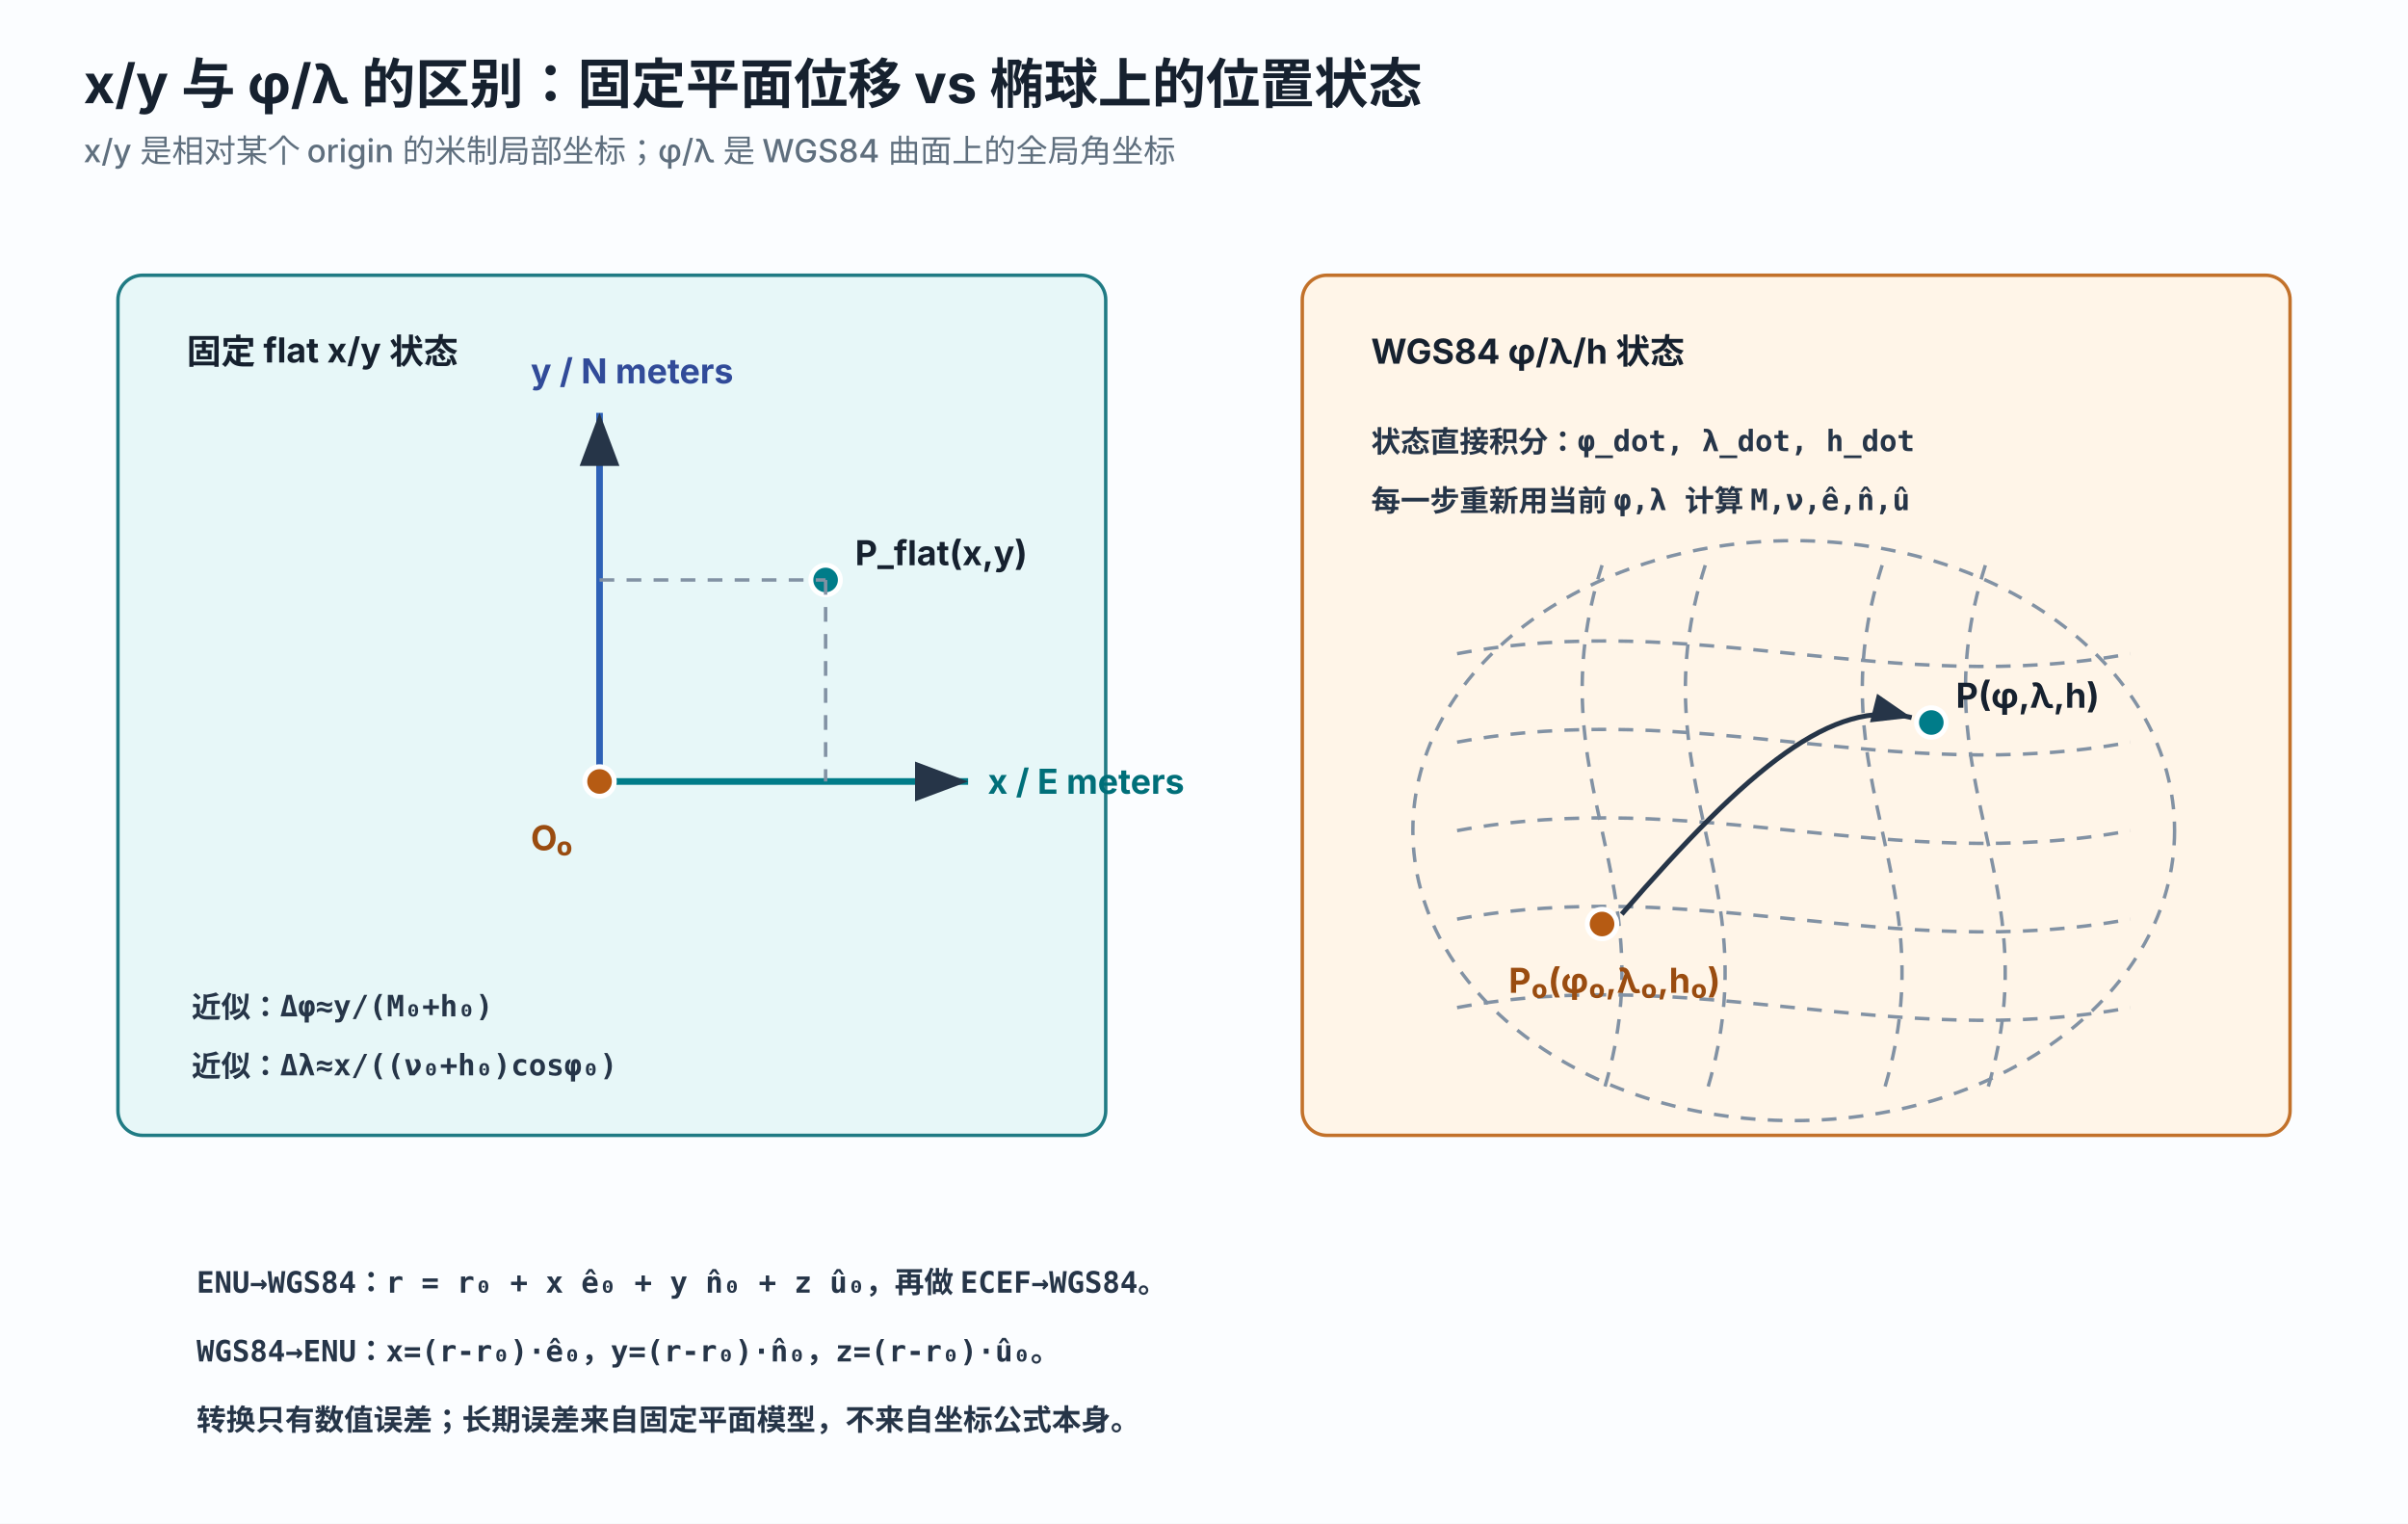
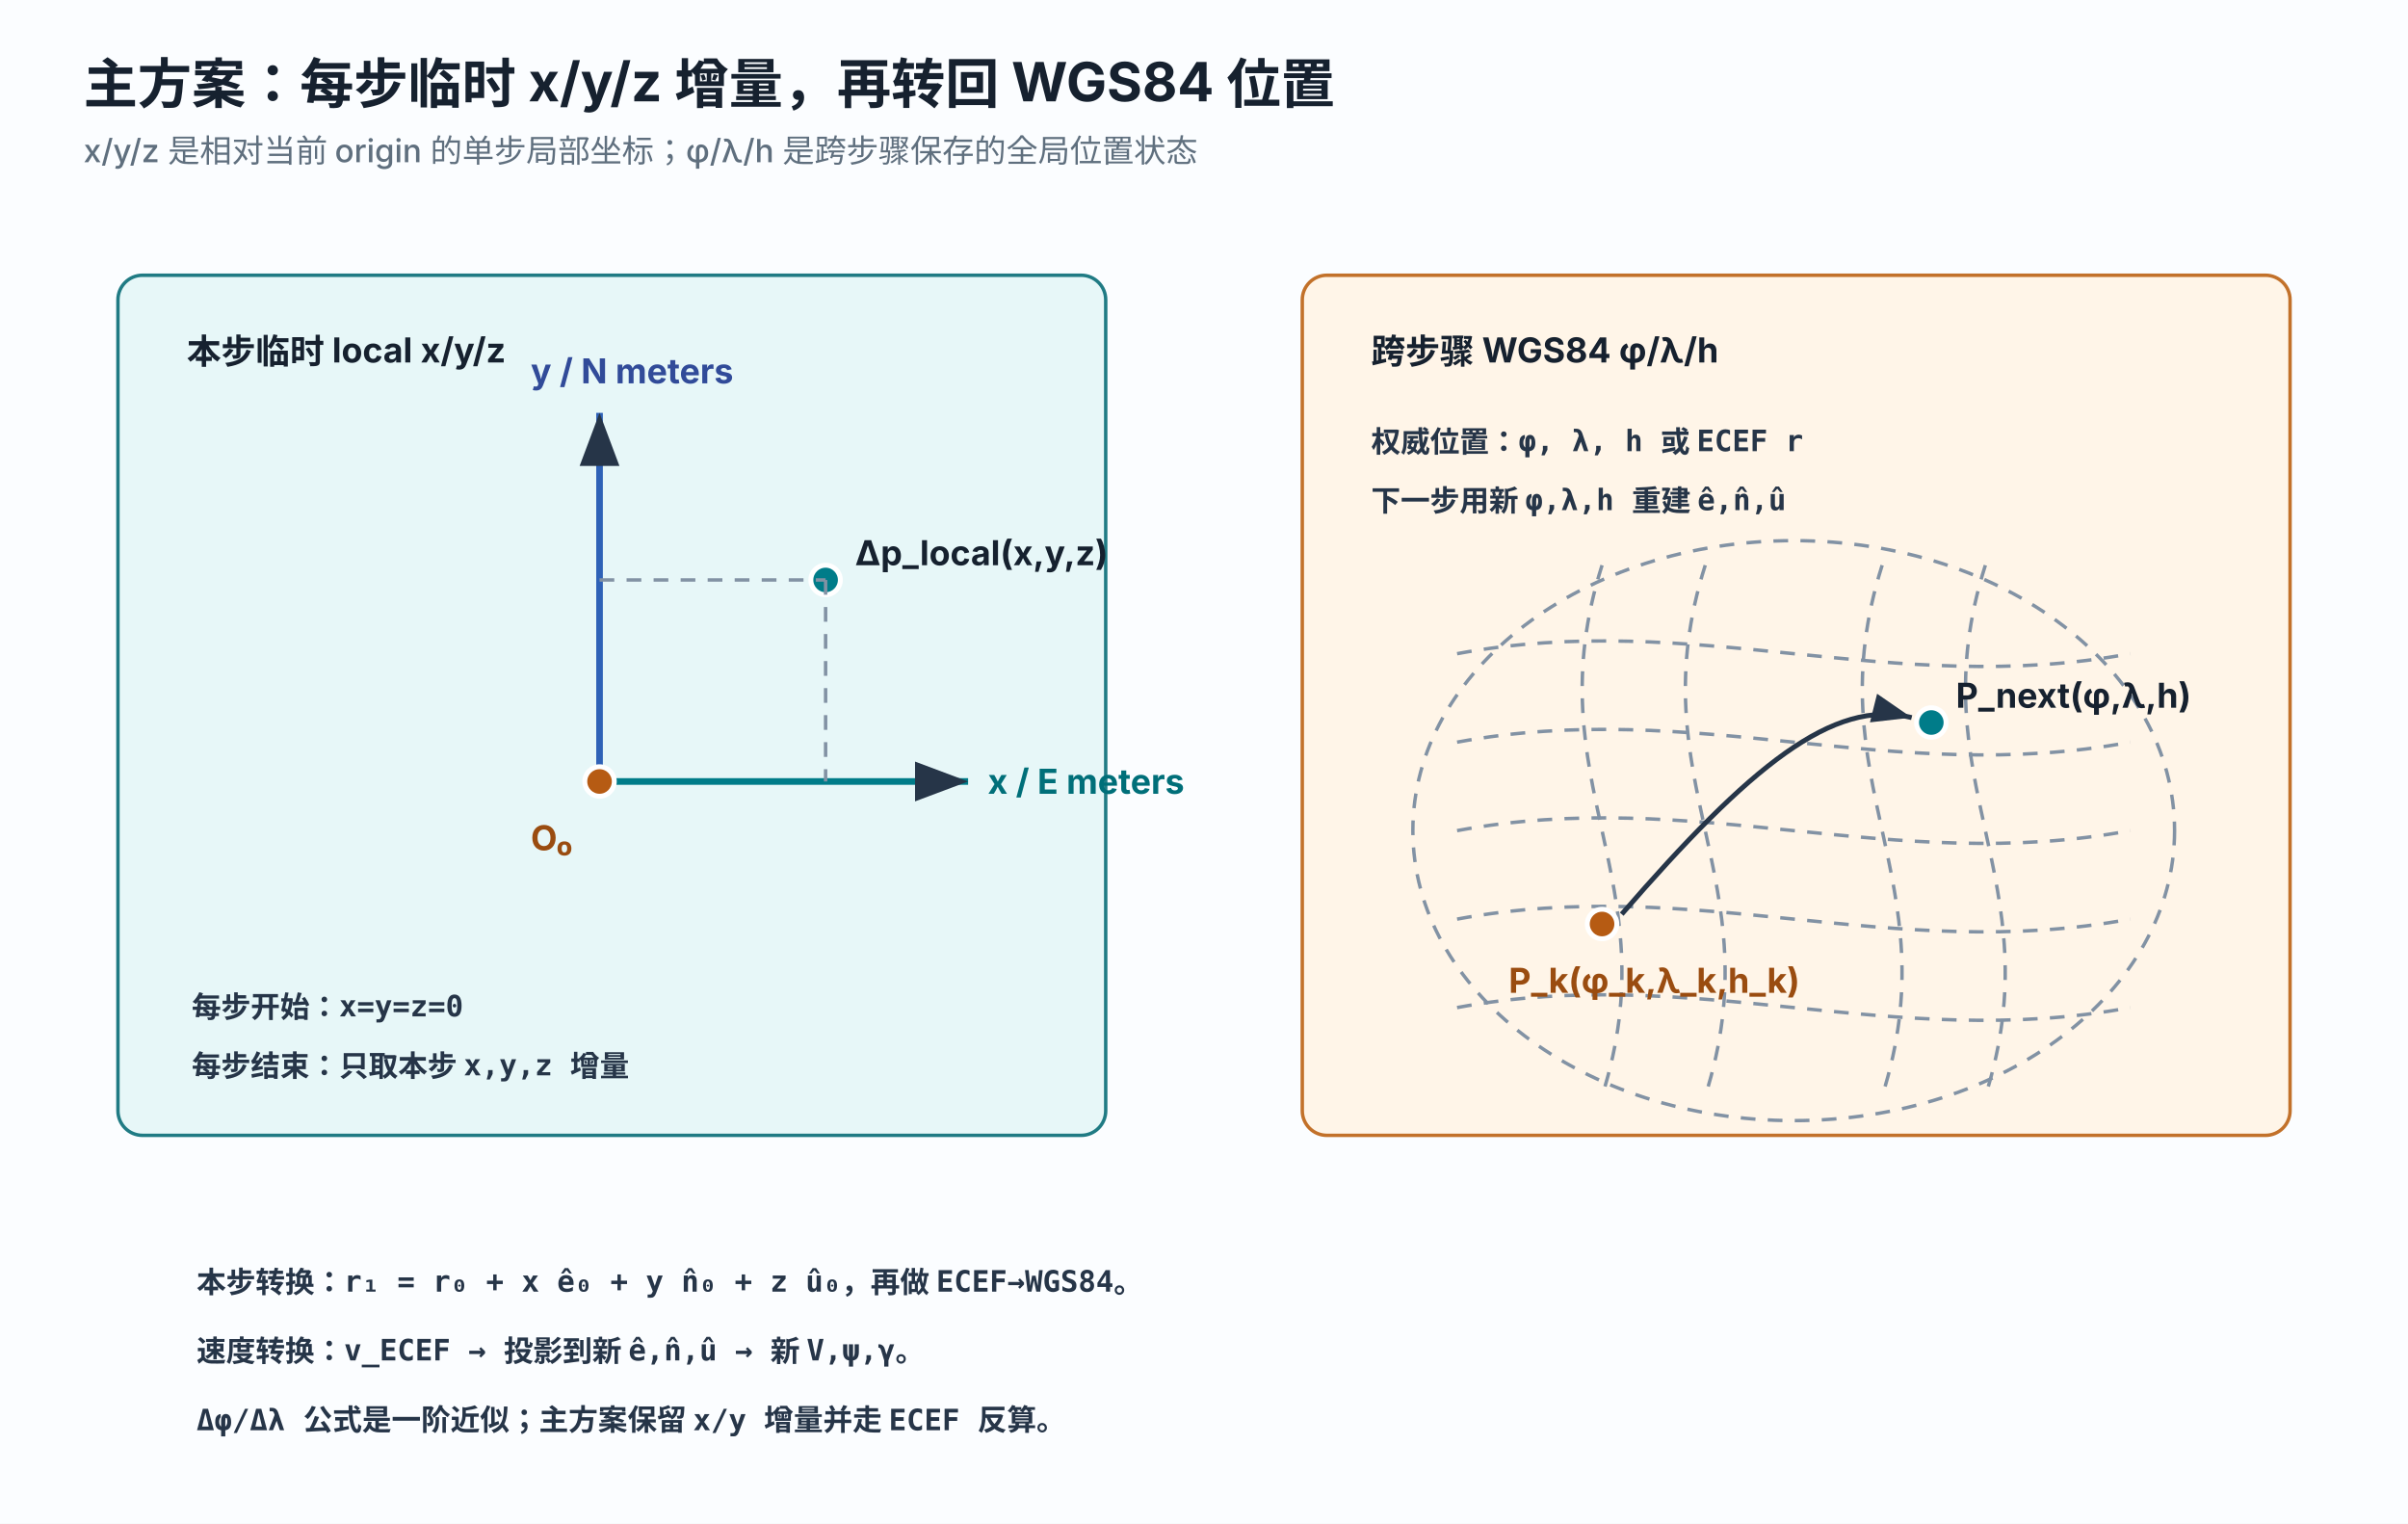
<svg xmlns="http://www.w3.org/2000/svg" viewBox="0 0 980 620" role="img" aria-labelledby="title">
  <defs>
    <marker id="arrow" markerWidth="10" markerHeight="10" refX="8" refY="3" orient="auto" markerUnits="strokeWidth">
      <path d="M0,0 L8,3 L0,6 Z" fill="#263548" />
    </marker>
  </defs>
  <style>
svg { background: linear-gradient(180deg, #fbfdff 0%, #f3f7fa 100%); }
.title { fill: #16212f; font: 700 22px -apple-system, BlinkMacSystemFont, "Segoe UI", sans-serif; }
.subtitle { fill: #5f6f7e; font: 500 13px -apple-system, BlinkMacSystemFont, "Segoe UI", sans-serif; }
.box { fill: white; stroke: #c8d4df; stroke-width: 1.4; }
.accent { fill: #e7f7f8; stroke: #207b84; stroke-width: 1.4; }
.warn { fill: #fff5e8; stroke: #c2712a; stroke-width: 1.4; }
.axis { stroke: #263548; stroke-width: 2.2; marker-end: url(#arrow); fill: none; }
.north { stroke: #2f62b7; stroke-width: 2.7; marker-end: url(#arrow); fill: none; }
.east { stroke: #007c89; stroke-width: 2.7; marker-end: url(#arrow); fill: none; }
.up { stroke: #9a4c10; stroke-width: 2.7; marker-end: url(#arrow); fill: none; }
.down { stroke: #8f3f71; stroke-width: 2.7; marker-end: url(#arrow); fill: none; stroke-dasharray: 7 5; }
.arrow { stroke: #263548; stroke-width: 2.0; marker-end: url(#arrow); fill: none; }
.helper { stroke: #8292a4; stroke-width: 1.4; stroke-dasharray: 6 5; fill: none; }
.surface { fill: #b65b13; stroke: white; stroke-width: 2.0; }
.point { fill: #007c89; stroke: white; stroke-width: 2.0; }
.label { fill: #16212f; font: 650 14px -apple-system, BlinkMacSystemFont, "Segoe UI", sans-serif; }
.small { fill: #4b5d70; font: 500 12.5px -apple-system, BlinkMacSystemFont, "Segoe UI", sans-serif; }
.teal { fill: #006f79; font: 650 14px -apple-system, BlinkMacSystemFont, "Segoe UI", sans-serif; }
.orange { fill: #9a4c10; font: 650 14px -apple-system, BlinkMacSystemFont, "Segoe UI", sans-serif; }
.indigo { fill: #314b99; font: 650 14px -apple-system, BlinkMacSystemFont, "Segoe UI", sans-serif; }
.magenta { fill: #8f3f71; font: 650 14px -apple-system, BlinkMacSystemFont, "Segoe UI", sans-serif; }
.formula { fill: #263548; font: 600 12px ui-monospace, SFMono-Regular, Menlo, Consolas, monospace; }
</style>
  <rect width="980" height="620" fill="#fbfdff" />
-   <text class="title" x="34" y="42">x/y 与 φ/λ 的区别：固定平面位移 vs 椭球上的位置状态</text>
-   <text class="subtitle" x="34" y="66">x/y 是相对某个 origin 的米制局部坐标；φ/λ 是 WGS84 曲面上的全局角坐标</text>
+   <text class="title" x="34" y="42">主方案：每步临时 x/y/z 增量，再转回 WGS84 位置</text>
+   <text class="subtitle" x="34" y="66">x/y/z 是相对当前 origin 的单步局部坐标；φ/λ/h 是跨步骤保存的全局位置状态</text>
  <rect class="accent" x="48" y="112" width="402" height="350" rx="10" />
  <rect class="warn" x="530" y="112" width="402" height="350" rx="10" />
-   <text class="label" x="76" y="148">固定 flat x/y 状态</text>
-   <text class="label" x="558" y="148">WGS84 φ/λ/h 状态</text>
+   <text class="label" x="76" y="148">本步临时 local x/y/z</text>
+   <text class="label" x="558" y="148">跨步骤 WGS84 φ/λ/h</text>
  <line class="east" x1="244.0" y1="318.0" x2="394.0" y2="318.0" />
  <line class="north" x1="244.0" y1="318.0" x2="244.0" y2="168.0" />
  <circle class="surface" cx="244.0" cy="318.0" r="6" />
  <circle class="point" cx="336.0" cy="236.0" r="6" />
  <line class="helper" x1="336.0" y1="236.0" x2="336.0" y2="318.0" />
  <line class="helper" x1="244.0" y1="236.0" x2="336.0" y2="236.0" />
  <text class="teal" x="402.0" y="323.0">x / E meters</text>
  <text class="indigo" x="216.0" y="156.0">y / N meters</text>
  <text class="orange" x="216.0" y="346.0">O₀</text>
-   <text class="label" x="348.0" y="230.0">P_flat(x,y)</text>
-   <text class="formula" x="78" y="414">近似：Δφ≈y/(M₀+h₀)</text>
-   <text class="formula" x="78" y="438">近似：Δλ≈x/((ν₀+h₀)cosφ₀)</text>
+   <text class="label" x="348.0" y="230.0">Δp_local(x,y,z)</text>
+   <text class="formula" x="78" y="414">每步开始：x=y=z=0</text>
+   <text class="formula" x="78" y="438">每步结束：只取本步 x,y,z 增量</text>
  <ellipse class="helper" cx="730.0" cy="338.0" rx="155.0" ry="118.0" />
  <path class="helper" d="M 593.0,266.0 C 690.0,248.0 770.0,284.0 867.0,266.0" />
  <path class="helper" d="M 593.0,302.0 C 690.0,284.0 770.0,320.0 867.0,302.0" />
  <path class="helper" d="M 593.0,338.0 C 690.0,320.0 770.0,356.0 867.0,338.0" />
  <path class="helper" d="M 593.0,374.0 C 690.0,356.0 770.0,392.0 867.0,374.0" />
  <path class="helper" d="M 593.0,410.0 C 690.0,392.0 770.0,428.0 867.0,410.0" />
  <path class="helper" d="M 652.0,230.0 C 624.0,318.0 680.0,358.0 652.0,446.0" />
  <path class="helper" d="M 694.0,230.0 C 666.0,318.0 722.0,358.0 694.0,446.0" />
  <path class="helper" d="M 766.0,230.0 C 738.0,318.0 794.0,358.0 766.0,446.0" />
  <path class="helper" d="M 808.0,230.0 C 780.0,318.0 836.0,358.0 808.0,446.0" />
  <circle class="surface" cx="652.0" cy="376.0" r="6" />
  <circle class="point" cx="786.0" cy="294.0" r="6" />
  <path class="arrow" d="M 660.0,372.0 C 712.0,312.0 746.0,284.0 778.0,292.0" />
-   <text class="orange" x="614.0" y="404.0">P₀(φ₀,λ₀,h₀)</text>
-   <text class="label" x="796.0" y="288.0">P(φ,λ,h)</text>
-   <text class="formula" x="558" y="184">状态直接积分：φ_dot, λ_dot, h_dot</text>
-   <text class="formula" x="558" y="208">每一步重新用当前 φ,λ 计算 M,ν,ê,n̂,û</text>
-   <text class="formula" x="80" y="526">ENU→WGS84：r = r₀ + x ê₀ + y n̂₀ + z û₀，再做 ECEF→WGS84。</text>
-   <text class="formula" x="80" y="554">WGS84→ENU：x=(r-r₀)·ê₀，y=(r-r₀)·n̂₀，z=(r-r₀)·û₀。</text>
-   <text class="formula" x="80" y="582">转换只有数值误差；长期误差来自固定平面模型，不来自坐标公式本身。</text>
+   <text class="orange" x="614.0" y="404.0">P_k(φ_k,λ_k,h_k)</text>
+   <text class="label" x="796.0" y="288.0">P_next(φ,λ,h)</text>
+   <text class="formula" x="558" y="184">权威位置：φ, λ, h 或 ECEF r</text>
+   <text class="formula" x="558" y="208">下一步用新 φ,λ,h 重建 ê,n̂,û</text>
+   <text class="formula" x="80" y="526">本步转换：r₁ = r₀ + x ê₀ + y n̂₀ + z û₀，再做 ECEF→WGS84。</text>
+   <text class="formula" x="80" y="554">速度转换：v_ECEF → 投影到新 ê,n̂,û → 新 V,ψ,γ。</text>
+   <text class="formula" x="80" y="582">Δφ/Δλ 公式是一阶近似；主方案保留 x/y 增量并走 ECEF 反算。</text>
</svg>
